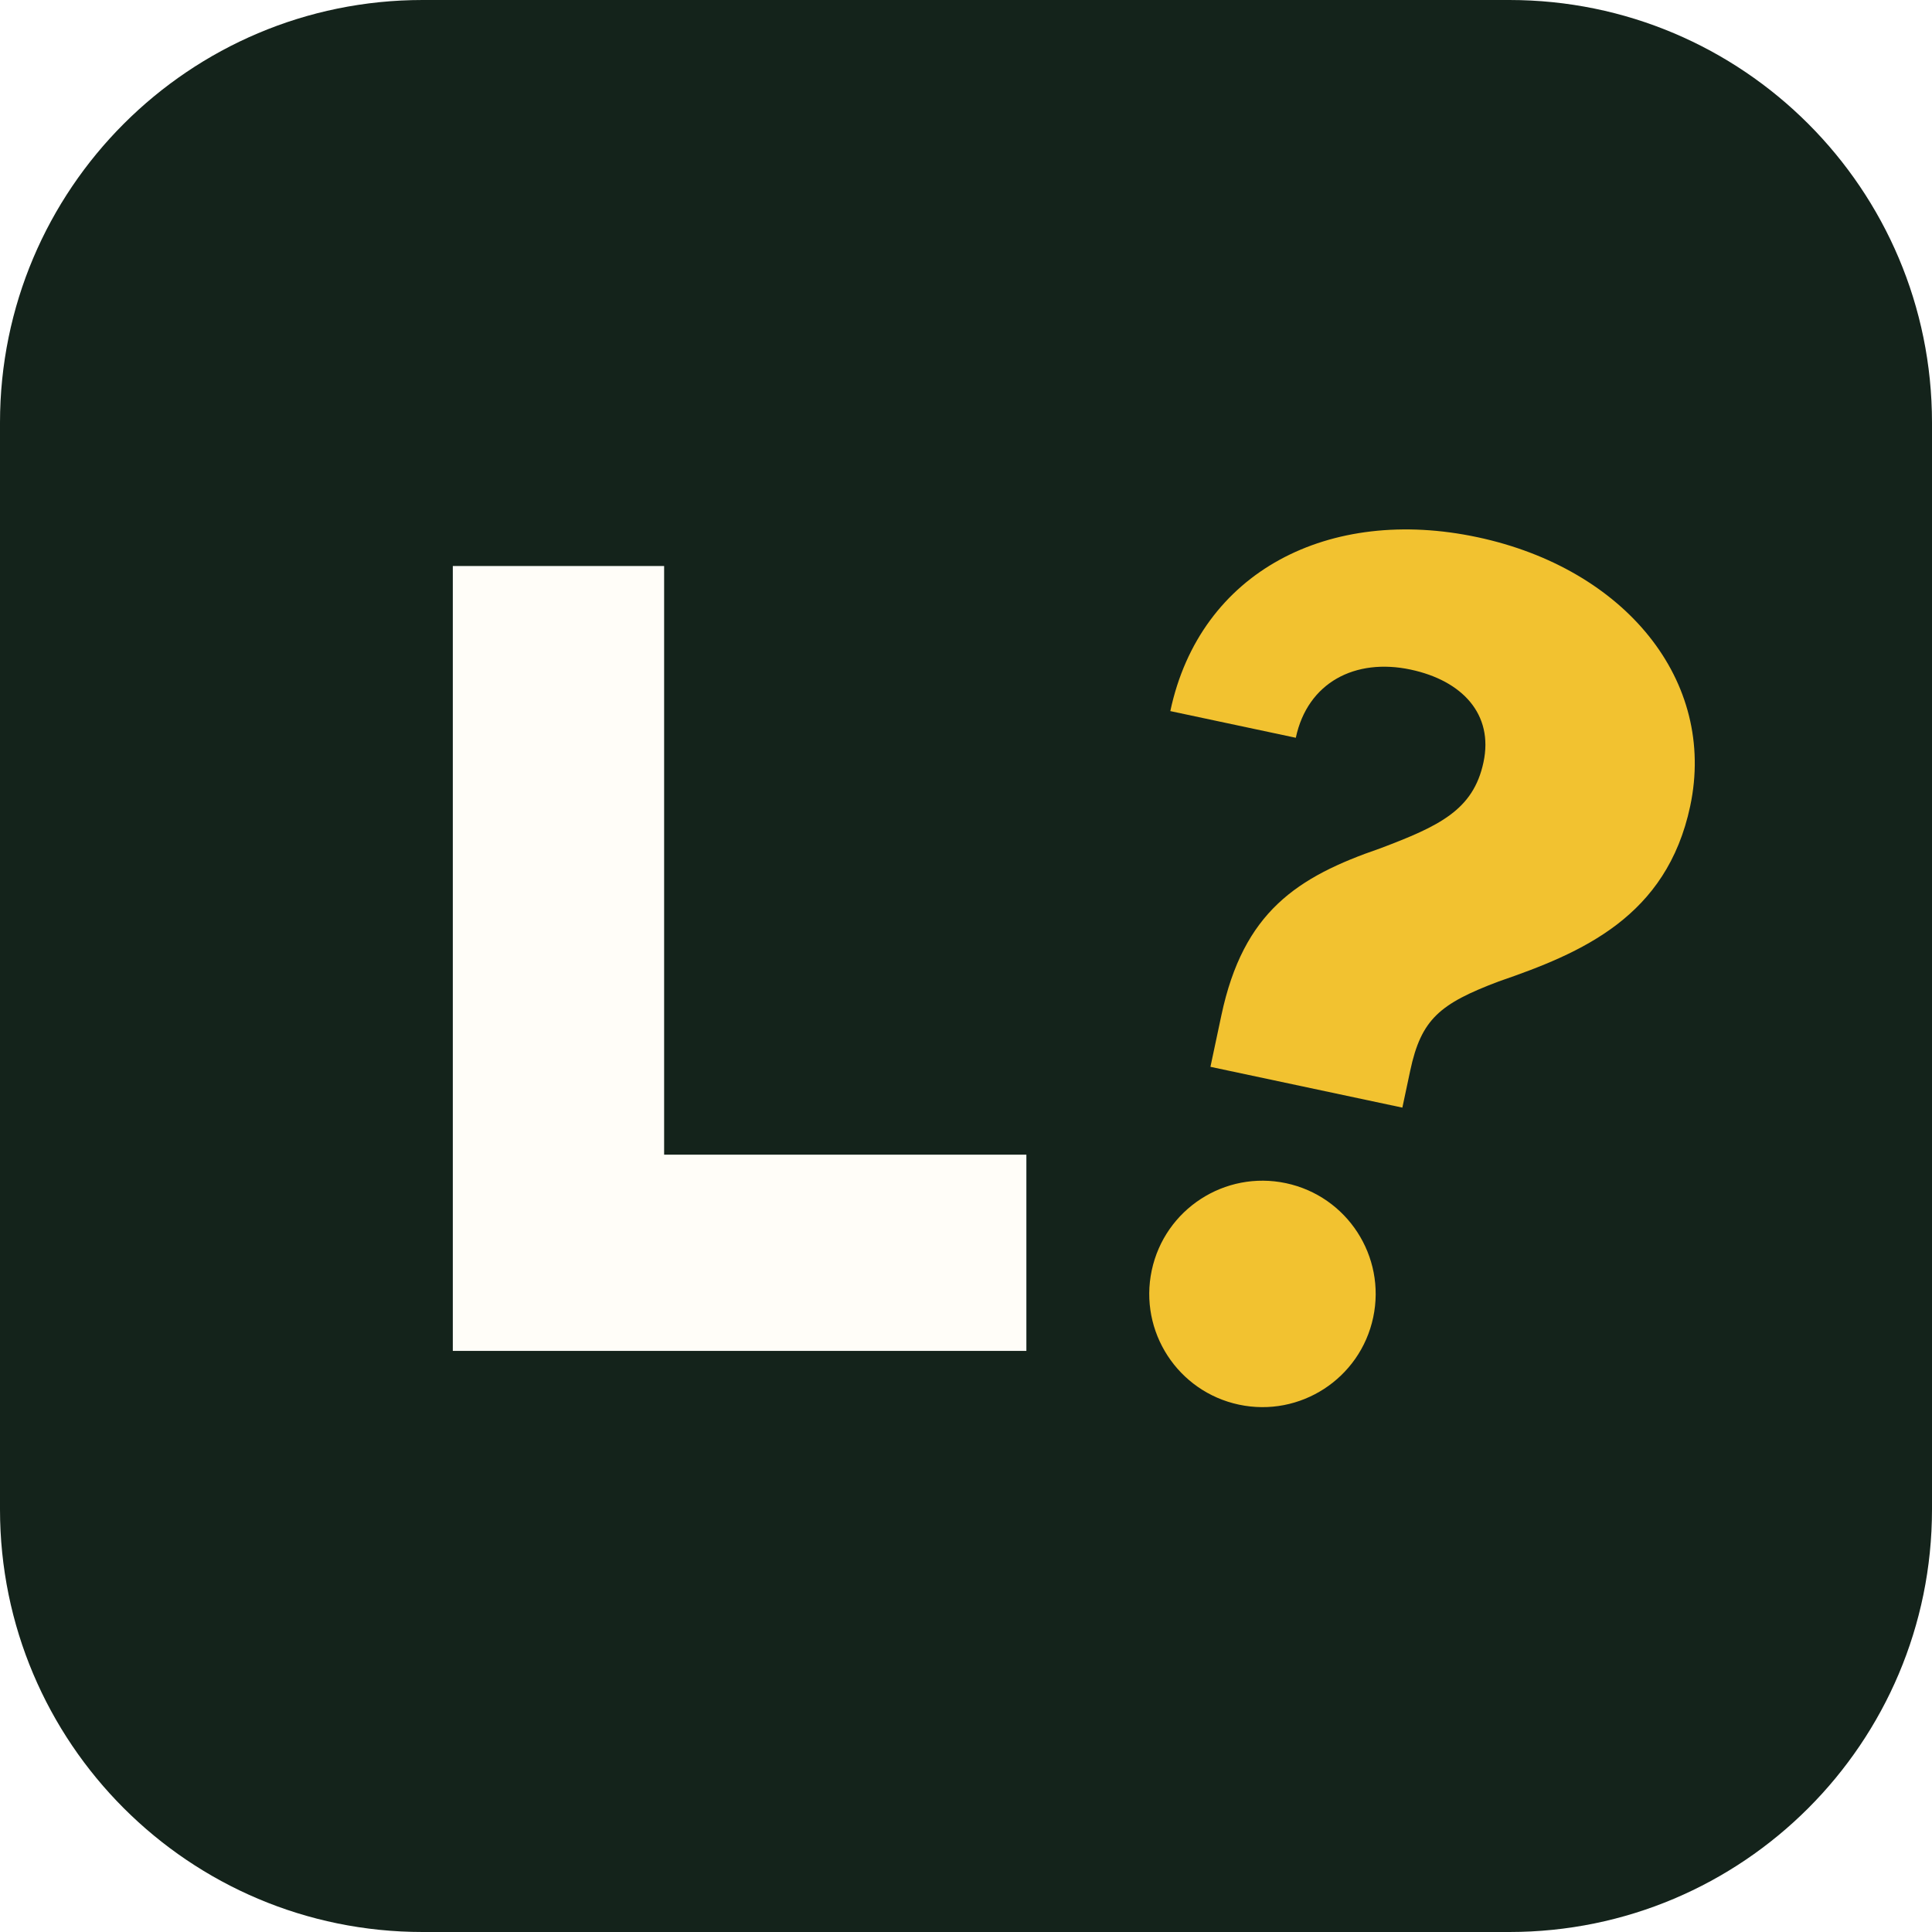
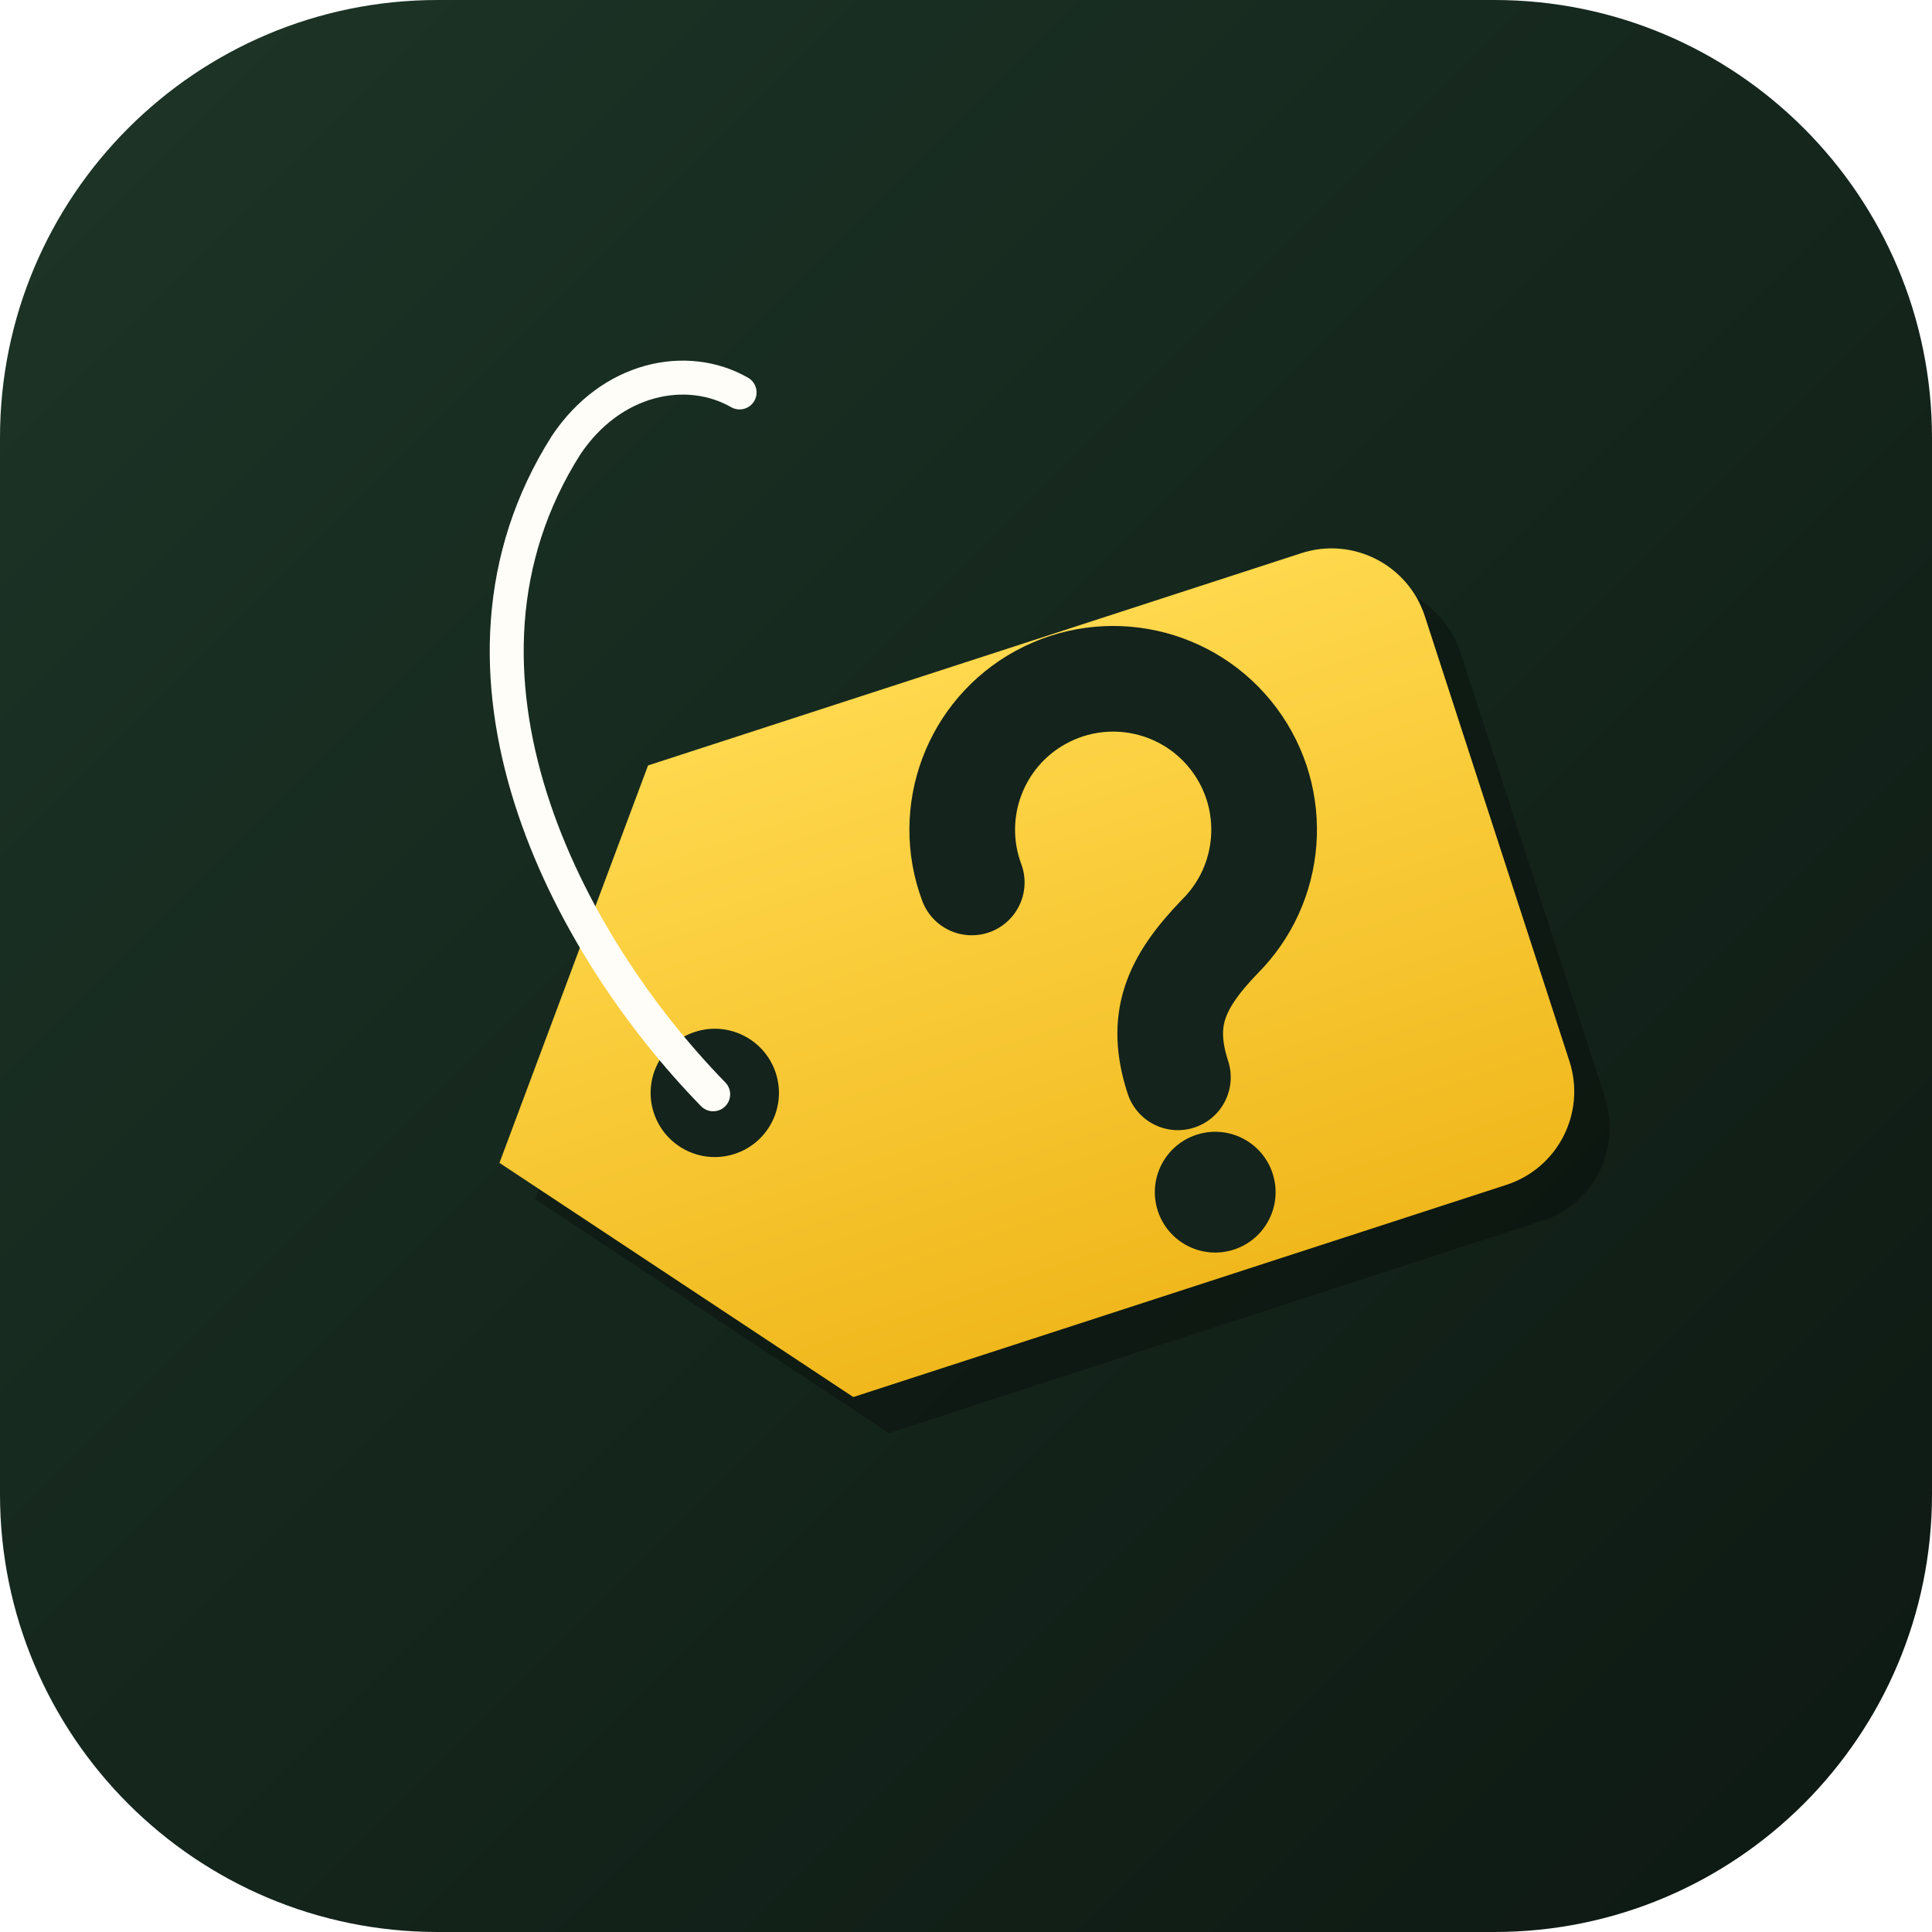
<svg xmlns="http://www.w3.org/2000/svg" viewBox="0 0 512 512">
-   <rect width="512" height="512" rx="112" fill="#14231b" />
-   <path d="M120 150h56v156h96v52H120z" fill="#fffdf8" />
-   <g transform="rotate(12 340 250)">
-     <path d="M298 196c0-38 30-62 70-62s70 24 70 58c0 30-20 44-40 56-14 9-18 14-18 28v10h-52v-14c0-28 12-40 32-52 14-9 22-15 22-28 0-13-10-20-24-20-15 0-26 9-26 24z" fill="#f2c230" />
-     <circle cx="354" cy="342" r="30" fill="#f2c230" />
+   <defs>
+     <linearGradient id="bg" x1="0" y1="0" x2="1" y2="1">
+       <stop offset="0" stop-color="#1d3527" />
+       <stop offset="1" stop-color="#0d1812" />
+     </linearGradient>
+     <linearGradient id="tag" x1="0" y1="0" x2="0" y2="1">
+       <stop offset="0" stop-color="#ffd84d" />
+       <stop offset="1" stop-color="#f0b81c" />
+     </linearGradient>
+   </defs>
+   <rect width="512" height="512" rx="116" fill="url(#bg)" />
+   <g transform="rotate(-18 256 268)">
+     <path d="M126 268 L196 180 H378 a26 26 0 0 1 26 26 V330 a26 26 0 0 1 -26 26 H196 Z" fill="#000" opacity=".28" transform="translate(6 12)" />
+     <path d="M126 268 L196 180 H378 a26 26 0 0 1 26 26 V330 a26 26 0 0 1 -26 26 H196 Z" fill="url(#tag)" />
+     <circle cx="186" cy="268" r="17" fill="#14231b" />
+     <path d="M268 236 a40 40 0 1 1 58 34 c-15 8 -22 16 -22 32" fill="none" stroke="#14231b" stroke-width="28" stroke-linecap="round" stroke-linejoin="round" />
+     <circle cx="304" cy="334" r="16" fill="#14231b" />
  </g>
+   <path d="M189 290 C 150 250, 112 178, 150 118 C 162 100, 182 96, 196 104" fill="none" stroke="#fffdf8" stroke-width="9" stroke-linecap="round" />
</svg>
